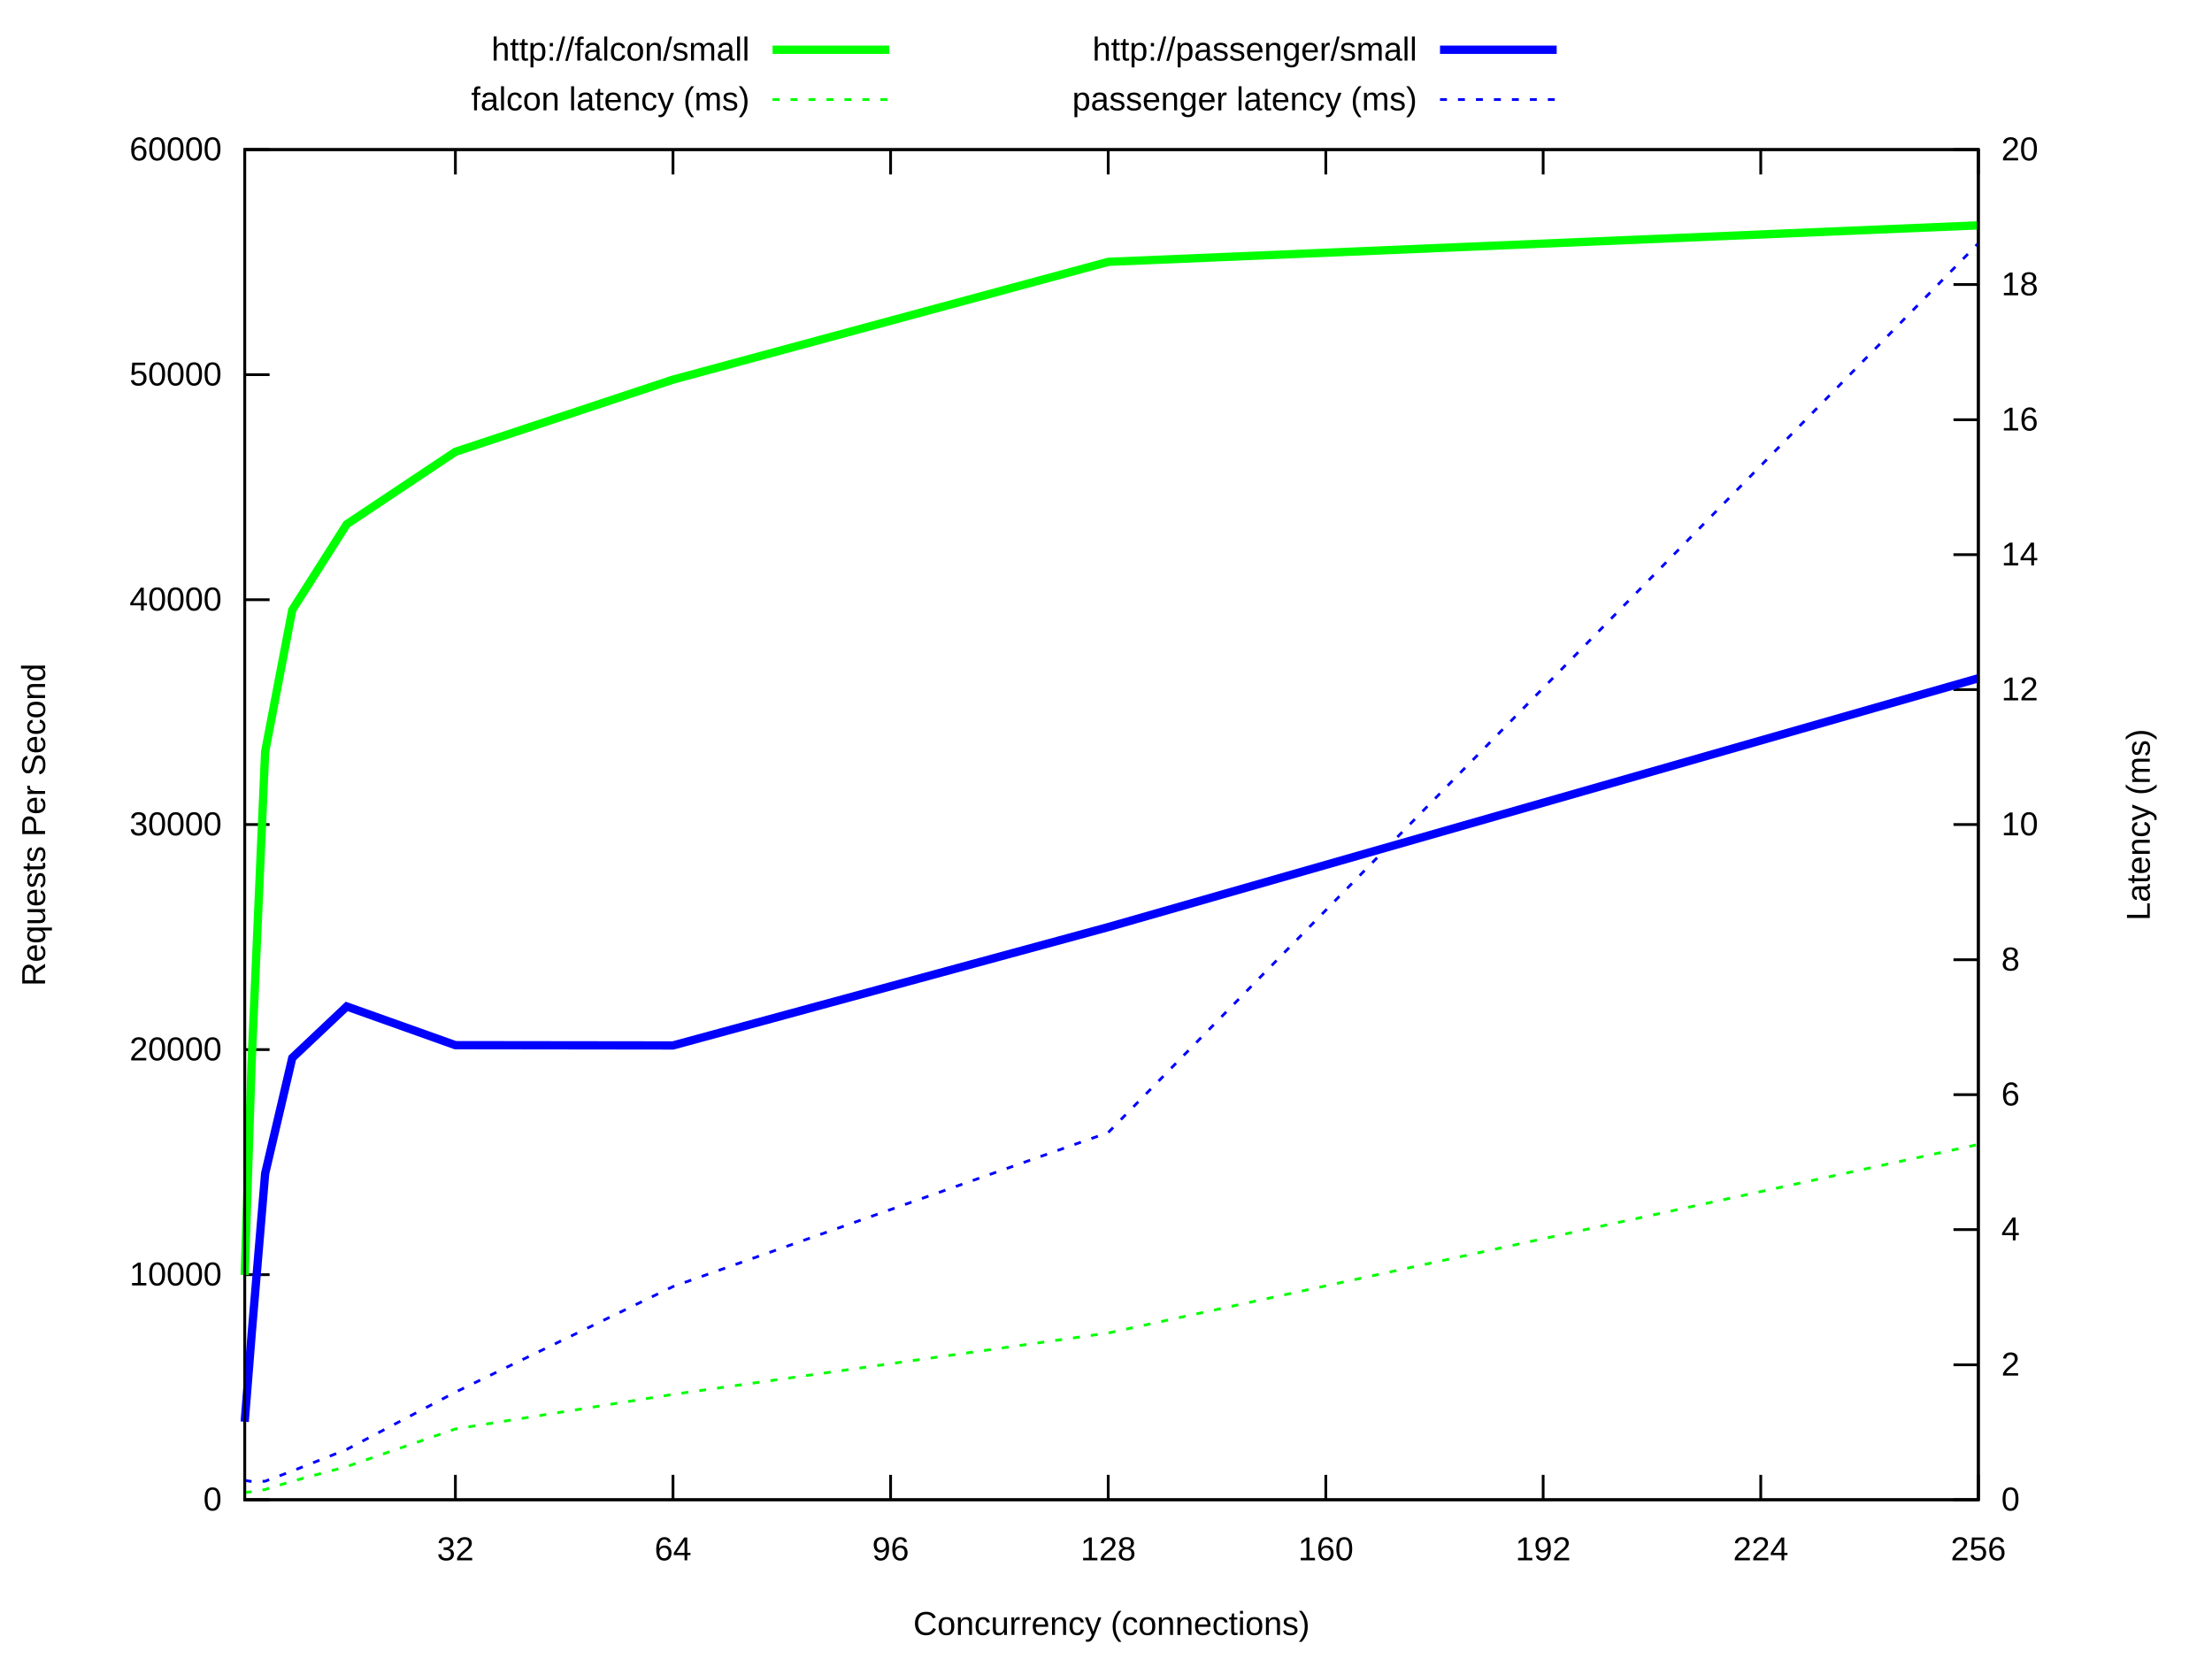
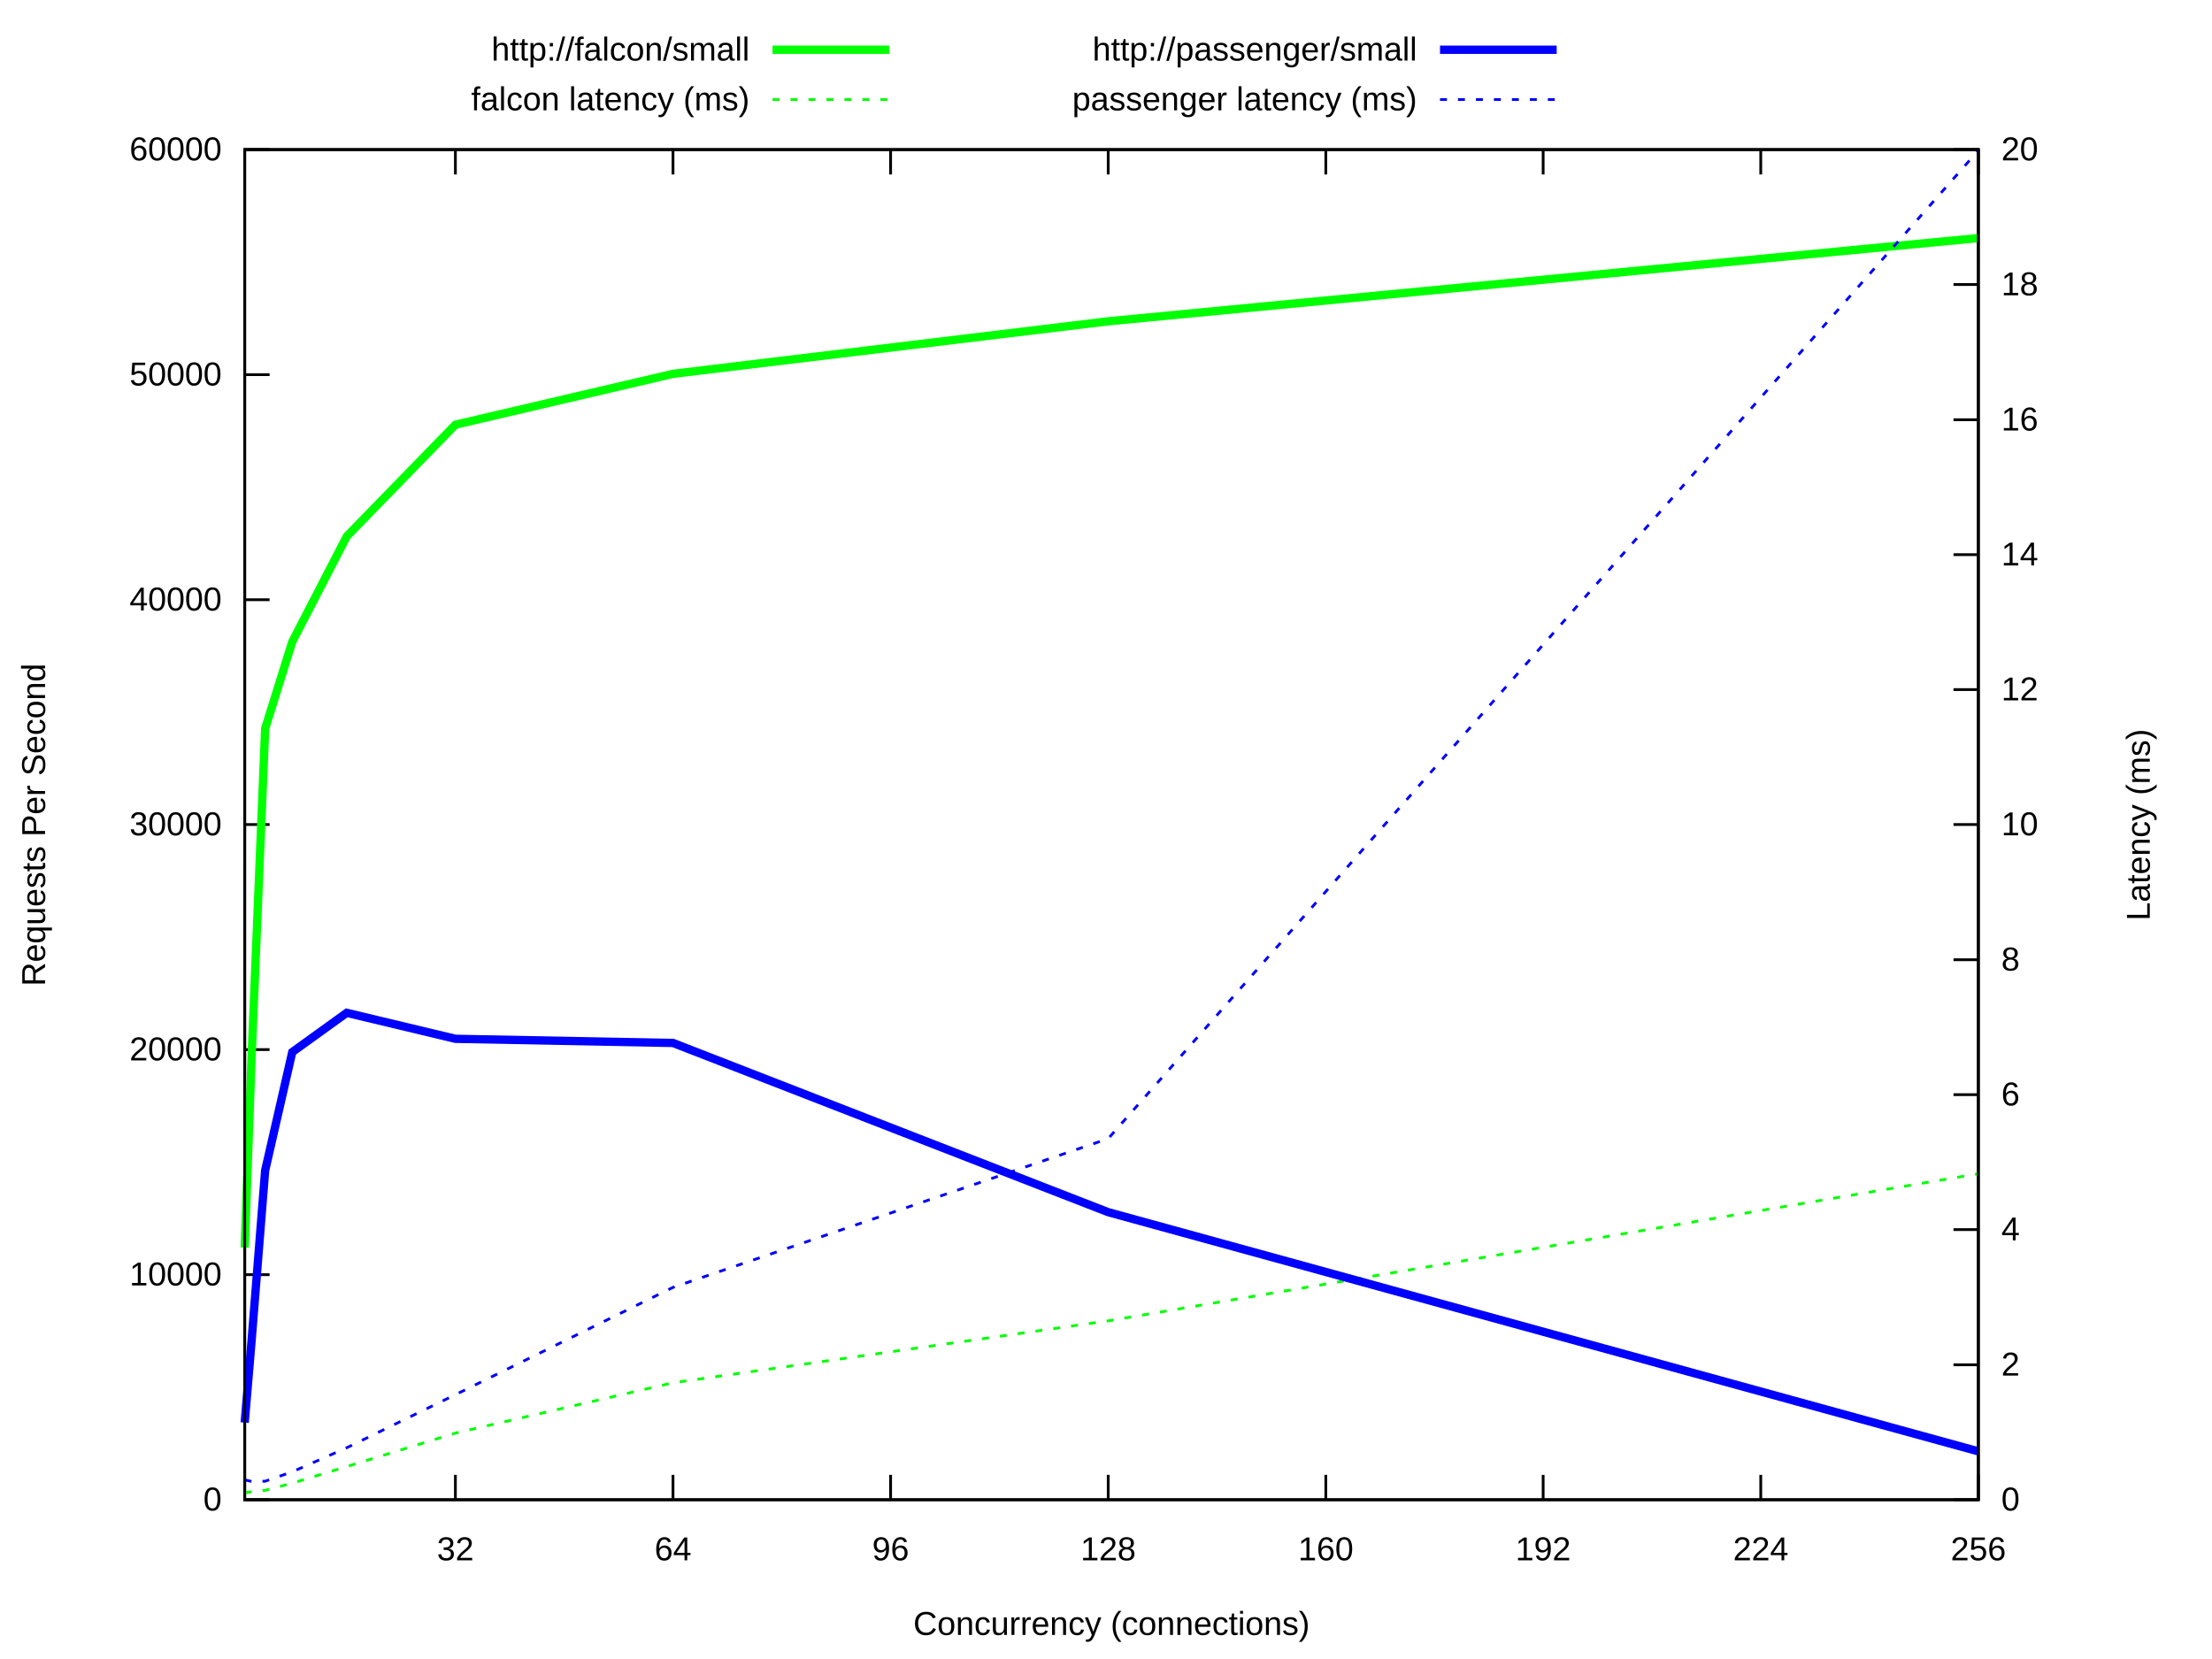
<svg xmlns="http://www.w3.org/2000/svg" xmlns:xlink="http://www.w3.org/1999/xlink" width="800" height="600" viewBox="0 0 800 600">
  <g id="gnuplot_canvas">
    <rect x="0" y="0" width="800" height="600" fill="none" />
    <defs>
      <circle id="gpDot" r="0.5" stroke-width="0.5" stroke="currentColor" />
      <path id="gpPt0" stroke-width="0.222" stroke="currentColor" d="M-1,0 h2 M0,-1 v2" />
      <path id="gpPt1" stroke-width="0.222" stroke="currentColor" d="M-1,-1 L1,1 M1,-1 L-1,1" />
      <path id="gpPt2" stroke-width="0.222" stroke="currentColor" d="M-1,0 L1,0 M0,-1 L0,1 M-1,-1 L1,1 M-1,1 L1,-1" />
      <rect id="gpPt3" stroke-width="0.222" stroke="currentColor" x="-1" y="-1" width="2" height="2" />
      <rect id="gpPt4" stroke-width="0.222" stroke="currentColor" fill="currentColor" x="-1" y="-1" width="2" height="2" />
      <circle id="gpPt5" stroke-width="0.222" stroke="currentColor" cx="0" cy="0" r="1" />
      <use xlink:href="#gpPt5" id="gpPt6" fill="currentColor" stroke="none" />
      <path id="gpPt7" stroke-width="0.222" stroke="currentColor" d="M0,-1.33 L-1.33,0.67 L1.33,0.67 z" />
      <use xlink:href="#gpPt7" id="gpPt8" fill="currentColor" stroke="none" />
      <use xlink:href="#gpPt7" id="gpPt9" stroke="currentColor" transform="rotate(180)" />
      <use xlink:href="#gpPt9" id="gpPt10" fill="currentColor" stroke="none" />
      <use xlink:href="#gpPt3" id="gpPt11" stroke="currentColor" transform="rotate(45)" />
      <use xlink:href="#gpPt11" id="gpPt12" fill="currentColor" stroke="none" />
      <path id="gpPt13" stroke-width="0.222" stroke="currentColor" d="M0,1.330 L1.265,0.411 L0.782,-1.067 L-0.782,-1.076 L-1.265,0.411 z" />
      <use xlink:href="#gpPt13" id="gpPt14" fill="currentColor" stroke="none" />
      <filter id="textbox" filterUnits="objectBoundingBox" x="0" y="0" height="1" width="1">
        <feFlood flood-color="white" flood-opacity="1" result="bgnd" />
        <feComposite in="SourceGraphic" in2="bgnd" operator="atop" />
      </filter>
      <filter id="greybox" filterUnits="objectBoundingBox" x="0" y="0" height="1" width="1">
        <feFlood flood-color="lightgrey" flood-opacity="1" result="grey" />
        <feComposite in="SourceGraphic" in2="grey" operator="atop" />
      </filter>
    </defs>
    <g fill="none" color="white" stroke="currentColor" stroke-width="1.00" stroke-linecap="butt" stroke-linejoin="miter">
</g>
    <g fill="none" color="black" stroke="currentColor" stroke-width="1.00" stroke-linecap="butt" stroke-linejoin="miter">
      <path stroke="black" d="M88.5,542.4 L97.5,542.4  " />
      <g transform="translate(80.2,546.3)" stroke="none" fill="black" font-family="Arial" font-size="12.00" text-anchor="end">
        <text>
          <tspan font-family="Arial"> 0</tspan>
        </text>
      </g>
    </g>
    <g fill="none" color="black" stroke="currentColor" stroke-width="1.00" stroke-linecap="butt" stroke-linejoin="miter">
      <path stroke="black" d="M88.5,461.0 L97.5,461.0  " />
      <g transform="translate(80.2,464.9)" stroke="none" fill="black" font-family="Arial" font-size="12.00" text-anchor="end">
        <text>
          <tspan font-family="Arial"> 10000</tspan>
        </text>
      </g>
    </g>
    <g fill="none" color="black" stroke="currentColor" stroke-width="1.00" stroke-linecap="butt" stroke-linejoin="miter">
      <path stroke="black" d="M88.5,379.6 L97.5,379.6  " />
      <g transform="translate(80.2,383.5)" stroke="none" fill="black" font-family="Arial" font-size="12.00" text-anchor="end">
        <text>
          <tspan font-family="Arial"> 20000</tspan>
        </text>
      </g>
    </g>
    <g fill="none" color="black" stroke="currentColor" stroke-width="1.00" stroke-linecap="butt" stroke-linejoin="miter">
      <path stroke="black" d="M88.5,298.2 L97.5,298.2  " />
      <g transform="translate(80.2,302.1)" stroke="none" fill="black" font-family="Arial" font-size="12.00" text-anchor="end">
        <text>
          <tspan font-family="Arial"> 30000</tspan>
        </text>
      </g>
    </g>
    <g fill="none" color="black" stroke="currentColor" stroke-width="1.00" stroke-linecap="butt" stroke-linejoin="miter">
      <path stroke="black" d="M88.5,216.9 L97.5,216.9  " />
      <g transform="translate(80.2,220.8)" stroke="none" fill="black" font-family="Arial" font-size="12.00" text-anchor="end">
        <text>
          <tspan font-family="Arial"> 40000</tspan>
        </text>
      </g>
    </g>
    <g fill="none" color="black" stroke="currentColor" stroke-width="1.00" stroke-linecap="butt" stroke-linejoin="miter">
      <path stroke="black" d="M88.5,135.5 L97.5,135.5  " />
      <g transform="translate(80.2,139.4)" stroke="none" fill="black" font-family="Arial" font-size="12.00" text-anchor="end">
        <text>
          <tspan font-family="Arial"> 50000</tspan>
        </text>
      </g>
    </g>
    <g fill="none" color="black" stroke="currentColor" stroke-width="1.00" stroke-linecap="butt" stroke-linejoin="miter">
      <path stroke="black" d="M88.5,54.1 L97.5,54.1  " />
      <g transform="translate(80.2,58.0)" stroke="none" fill="black" font-family="Arial" font-size="12.00" text-anchor="end">
        <text>
          <tspan font-family="Arial"> 60000</tspan>
        </text>
      </g>
    </g>
    <g fill="none" color="black" stroke="currentColor" stroke-width="1.00" stroke-linecap="butt" stroke-linejoin="miter">
      <path stroke="black" d="M164.7,542.4 L164.7,533.4 M164.7,54.1 L164.7,63.1  " />
      <g transform="translate(164.7,564.3)" stroke="none" fill="black" font-family="Arial" font-size="12.00" text-anchor="middle">
        <text>
          <tspan font-family="Arial"> 32</tspan>
        </text>
      </g>
    </g>
    <g fill="none" color="black" stroke="currentColor" stroke-width="1.00" stroke-linecap="butt" stroke-linejoin="miter">
      <path stroke="black" d="M243.4,542.4 L243.4,533.4 M243.4,54.1 L243.4,63.1  " />
      <g transform="translate(243.4,564.3)" stroke="none" fill="black" font-family="Arial" font-size="12.00" text-anchor="middle">
        <text>
          <tspan font-family="Arial"> 64</tspan>
        </text>
      </g>
    </g>
    <g fill="none" color="black" stroke="currentColor" stroke-width="1.00" stroke-linecap="butt" stroke-linejoin="miter">
      <path stroke="black" d="M322.1,542.4 L322.1,533.4 M322.1,54.1 L322.1,63.1  " />
      <g transform="translate(322.1,564.3)" stroke="none" fill="black" font-family="Arial" font-size="12.00" text-anchor="middle">
        <text>
          <tspan font-family="Arial"> 96</tspan>
        </text>
      </g>
    </g>
    <g fill="none" color="black" stroke="currentColor" stroke-width="1.00" stroke-linecap="butt" stroke-linejoin="miter">
      <path stroke="black" d="M400.8,542.4 L400.8,533.4 M400.8,54.1 L400.8,63.1  " />
      <g transform="translate(400.8,564.3)" stroke="none" fill="black" font-family="Arial" font-size="12.00" text-anchor="middle">
        <text>
          <tspan font-family="Arial"> 128</tspan>
        </text>
      </g>
    </g>
    <g fill="none" color="black" stroke="currentColor" stroke-width="1.00" stroke-linecap="butt" stroke-linejoin="miter">
      <path stroke="black" d="M479.5,542.4 L479.5,533.4 M479.5,54.1 L479.5,63.1  " />
      <g transform="translate(479.5,564.3)" stroke="none" fill="black" font-family="Arial" font-size="12.00" text-anchor="middle">
        <text>
          <tspan font-family="Arial"> 160</tspan>
        </text>
      </g>
    </g>
    <g fill="none" color="black" stroke="currentColor" stroke-width="1.00" stroke-linecap="butt" stroke-linejoin="miter">
      <path stroke="black" d="M558.1,542.4 L558.1,533.4 M558.1,54.1 L558.1,63.1  " />
      <g transform="translate(558.1,564.3)" stroke="none" fill="black" font-family="Arial" font-size="12.00" text-anchor="middle">
        <text>
          <tspan font-family="Arial"> 192</tspan>
        </text>
      </g>
    </g>
    <g fill="none" color="black" stroke="currentColor" stroke-width="1.00" stroke-linecap="butt" stroke-linejoin="miter">
      <path stroke="black" d="M636.8,542.4 L636.8,533.4 M636.8,54.1 L636.8,63.1  " />
      <g transform="translate(636.8,564.3)" stroke="none" fill="black" font-family="Arial" font-size="12.00" text-anchor="middle">
        <text>
          <tspan font-family="Arial"> 224</tspan>
        </text>
      </g>
    </g>
    <g fill="none" color="black" stroke="currentColor" stroke-width="1.00" stroke-linecap="butt" stroke-linejoin="miter">
      <path stroke="black" d="M715.5,542.4 L715.5,533.4 M715.5,54.1 L715.5,63.1  " />
      <g transform="translate(715.5,564.3)" stroke="none" fill="black" font-family="Arial" font-size="12.00" text-anchor="middle">
        <text>
          <tspan font-family="Arial"> 256</tspan>
        </text>
      </g>
    </g>
    <g fill="none" color="black" stroke="currentColor" stroke-width="1.00" stroke-linecap="butt" stroke-linejoin="miter">
      <path stroke="black" d="M715.5,542.4 L706.5,542.4  " />
      <g transform="translate(723.8,546.3)" stroke="none" fill="black" font-family="Arial" font-size="12.00" text-anchor="start">
        <text>
          <tspan font-family="Arial"> 0</tspan>
        </text>
      </g>
    </g>
    <g fill="none" color="black" stroke="currentColor" stroke-width="1.00" stroke-linecap="butt" stroke-linejoin="miter">
      <path stroke="black" d="M715.5,493.6 L706.5,493.6  " />
      <g transform="translate(723.8,497.5)" stroke="none" fill="black" font-family="Arial" font-size="12.00" text-anchor="start">
        <text>
          <tspan font-family="Arial"> 2</tspan>
        </text>
      </g>
    </g>
    <g fill="none" color="black" stroke="currentColor" stroke-width="1.00" stroke-linecap="butt" stroke-linejoin="miter">
      <path stroke="black" d="M715.5,444.7 L706.5,444.7  " />
      <g transform="translate(723.8,448.6)" stroke="none" fill="black" font-family="Arial" font-size="12.00" text-anchor="start">
        <text>
          <tspan font-family="Arial"> 4</tspan>
        </text>
      </g>
    </g>
    <g fill="none" color="black" stroke="currentColor" stroke-width="1.00" stroke-linecap="butt" stroke-linejoin="miter">
      <path stroke="black" d="M715.5,395.9 L706.5,395.9  " />
      <g transform="translate(723.8,399.8)" stroke="none" fill="black" font-family="Arial" font-size="12.00" text-anchor="start">
        <text>
          <tspan font-family="Arial"> 6</tspan>
        </text>
      </g>
    </g>
    <g fill="none" color="black" stroke="currentColor" stroke-width="1.00" stroke-linecap="butt" stroke-linejoin="miter">
      <path stroke="black" d="M715.5,347.1 L706.5,347.1  " />
      <g transform="translate(723.8,351.0)" stroke="none" fill="black" font-family="Arial" font-size="12.00" text-anchor="start">
        <text>
          <tspan font-family="Arial"> 8</tspan>
        </text>
      </g>
    </g>
    <g fill="none" color="black" stroke="currentColor" stroke-width="1.00" stroke-linecap="butt" stroke-linejoin="miter">
      <path stroke="black" d="M715.5,298.2 L706.5,298.2  " />
      <g transform="translate(723.8,302.1)" stroke="none" fill="black" font-family="Arial" font-size="12.00" text-anchor="start">
        <text>
          <tspan font-family="Arial"> 10</tspan>
        </text>
      </g>
    </g>
    <g fill="none" color="black" stroke="currentColor" stroke-width="1.00" stroke-linecap="butt" stroke-linejoin="miter">
      <path stroke="black" d="M715.5,249.4 L706.5,249.4  " />
      <g transform="translate(723.8,253.3)" stroke="none" fill="black" font-family="Arial" font-size="12.00" text-anchor="start">
        <text>
          <tspan font-family="Arial"> 12</tspan>
        </text>
      </g>
    </g>
    <g fill="none" color="black" stroke="currentColor" stroke-width="1.00" stroke-linecap="butt" stroke-linejoin="miter">
      <path stroke="black" d="M715.5,200.6 L706.5,200.6  " />
      <g transform="translate(723.8,204.5)" stroke="none" fill="black" font-family="Arial" font-size="12.00" text-anchor="start">
        <text>
          <tspan font-family="Arial"> 14</tspan>
        </text>
      </g>
    </g>
    <g fill="none" color="black" stroke="currentColor" stroke-width="1.00" stroke-linecap="butt" stroke-linejoin="miter">
      <path stroke="black" d="M715.5,151.8 L706.5,151.8  " />
      <g transform="translate(723.8,155.7)" stroke="none" fill="black" font-family="Arial" font-size="12.00" text-anchor="start">
        <text>
          <tspan font-family="Arial"> 16</tspan>
        </text>
      </g>
    </g>
    <g fill="none" color="black" stroke="currentColor" stroke-width="1.00" stroke-linecap="butt" stroke-linejoin="miter">
      <path stroke="black" d="M715.5,102.9 L706.5,102.9  " />
      <g transform="translate(723.8,106.8)" stroke="none" fill="black" font-family="Arial" font-size="12.00" text-anchor="start">
        <text>
          <tspan font-family="Arial"> 18</tspan>
        </text>
      </g>
    </g>
    <g fill="none" color="black" stroke="currentColor" stroke-width="1.00" stroke-linecap="butt" stroke-linejoin="miter">
      <path stroke="black" d="M715.5,54.1 L706.5,54.1  " />
      <g transform="translate(723.8,58.0)" stroke="none" fill="black" font-family="Arial" font-size="12.00" text-anchor="start">
        <text>
          <tspan font-family="Arial"> 20</tspan>
        </text>
      </g>
    </g>
    <g fill="none" color="black" stroke="currentColor" stroke-width="1.00" stroke-linecap="butt" stroke-linejoin="miter">
</g>
    <g fill="none" color="black" stroke="currentColor" stroke-width="1.00" stroke-linecap="butt" stroke-linejoin="miter">
      <path stroke="black" d="M88.5,54.1 L88.5,542.4 L715.5,542.4 L715.5,54.1 L88.5,54.1 Z  " />
    </g>
    <g fill="none" color="black" stroke="currentColor" stroke-width="1.00" stroke-linecap="butt" stroke-linejoin="miter">
      <g transform="translate(16.3,298.3) rotate(270)" stroke="none" fill="black" font-family="Arial" font-size="12.00" text-anchor="middle">
        <text>
          <tspan font-family="Arial">Requests Per Second</tspan>
        </text>
      </g>
    </g>
    <g fill="none" color="black" stroke="currentColor" stroke-width="1.00" stroke-linecap="butt" stroke-linejoin="miter">
      <g transform="translate(777.5,298.3) rotate(270)" stroke="none" fill="black" font-family="Arial" font-size="12.00" text-anchor="middle">
        <text>
          <tspan font-family="Arial">Latency (ms)</tspan>
        </text>
      </g>
    </g>
    <g fill="none" color="black" stroke="currentColor" stroke-width="1.00" stroke-linecap="butt" stroke-linejoin="miter">
      <g transform="translate(402.0,591.3)" stroke="none" fill="black" font-family="Arial" font-size="12.00" text-anchor="middle">
        <text>
          <tspan font-family="Arial">Concurrency (connections)</tspan>
        </text>
      </g>
    </g>
    <g fill="none" color="black" stroke="currentColor" stroke-width="1.00" stroke-linecap="butt" stroke-linejoin="miter">
</g>
    <g id="gnuplot_plot_1">
      <g fill="none" color="white" stroke="currentColor" stroke-width="3.00" stroke-linecap="butt" stroke-linejoin="miter">
</g>
      <g fill="none" color="black" stroke="currentColor" stroke-width="3.00" stroke-linecap="butt" stroke-linejoin="miter">
        <g transform="translate(271.1,21.9)" stroke="none" fill="black" font-family="Arial" font-size="12.00" text-anchor="end">
          <text>
            <tspan font-family="Arial">http://falcon/small</tspan>
          </text>
        </g>
      </g>
      <g fill="none" color="black" stroke="currentColor" stroke-width="3.00" stroke-linecap="butt" stroke-linejoin="miter">
-         <path stroke="rgb(  0, 255,   0)" d="M279.4,18.0 L321.6,18.0 M88.5,461.1 L91.0,384.2 L95.9,271.8 L105.7,220.6 L125.4,189.6 L164.7,163.4   L243.4,137.3 L400.8,94.7 L715.5,81.5  " />
+         <path stroke="rgb(  0, 255,   0)" d="M279.4,18.0 L321.6,18.0 M88.5,451.2 L91.0,382.2 L95.9,263.5 L105.7,232.1 L125.4,194.0 L164.7,153.6   L243.4,135.2 L400.8,116.2 L715.5,86.1  " />
      </g>
    </g>
    <g id="gnuplot_plot_2">
      <g fill="none" color="white" stroke="rgb(  0, 255,   0)" stroke-width="1.00" stroke-linecap="butt" stroke-linejoin="miter">
</g>
      <g fill="none" color="black" stroke="currentColor" stroke-width="1.00" stroke-linecap="butt" stroke-linejoin="miter">
        <g transform="translate(271.1,39.9)" stroke="none" fill="black" font-family="Arial" font-size="12.00" text-anchor="end">
          <text>
            <tspan font-family="Arial">falcon latency (ms)</tspan>
          </text>
        </g>
      </g>
      <g fill="none" color="black" stroke="currentColor" stroke-width="1.00" stroke-linecap="butt" stroke-linejoin="miter">
-         <path stroke="rgb(  0, 255,   0)" stroke-dasharray="2.5,4.0" d="M279.4,36.0 L321.6,36.0 M88.5,539.8 L91.0,539.5 L95.9,538.7 L105.7,535.7 L125.4,530.4 L164.7,516.8   L243.4,504.3 L400.8,482.1 L715.5,413.9  " />
+         <path stroke="rgb(  0, 255,   0)" stroke-dasharray="2.5,4.0" d="M279.4,36.0 L321.6,36.0 M88.5,539.9 L91.0,539.5 L95.9,539.0 L105.7,536.4 L125.4,530.4 L164.7,518.3   L243.4,500.1 L400.8,477.7 L715.5,424.5  " />
      </g>
    </g>
    <g id="gnuplot_plot_3">
      <g fill="none" color="white" stroke="rgb(  0, 255,   0)" stroke-width="3.00" stroke-linecap="butt" stroke-linejoin="miter">
</g>
      <g fill="none" color="black" stroke="currentColor" stroke-width="3.00" stroke-linecap="butt" stroke-linejoin="miter">
        <g transform="translate(512.5,21.9)" stroke="none" fill="black" font-family="Arial" font-size="12.00" text-anchor="end">
          <text>
            <tspan font-family="Arial">http://passenger/small</tspan>
          </text>
        </g>
      </g>
      <g fill="none" color="black" stroke="currentColor" stroke-width="3.00" stroke-linecap="butt" stroke-linejoin="miter">
-         <path stroke="rgb(  0,   0, 255)" d="M520.8,18.0 L563.0,18.0 M88.5,514.2 L91.0,482.7 L95.9,424.4 L105.7,382.6 L125.4,364.0 L164.7,378.0   L243.4,378.1 L400.8,335.3 L715.5,245.3  " />
+         <path stroke="rgb(  0,   0, 255)" d="M520.8,18.0 L563.0,18.0 M88.5,514.5 L91.0,484.8 L95.9,423.3 L105.7,380.5 L125.4,366.3 L164.7,375.7   L243.4,377.2 L400.8,438.4 L715.5,524.9  " />
      </g>
    </g>
    <g id="gnuplot_plot_4">
      <g fill="none" color="white" stroke="rgb(  0,   0, 255)" stroke-width="1.00" stroke-linecap="butt" stroke-linejoin="miter">
</g>
      <g fill="none" color="black" stroke="currentColor" stroke-width="1.00" stroke-linecap="butt" stroke-linejoin="miter">
        <g transform="translate(512.5,39.9)" stroke="none" fill="black" font-family="Arial" font-size="12.00" text-anchor="end">
          <text>
            <tspan font-family="Arial">passenger latency (ms)</tspan>
          </text>
        </g>
      </g>
      <g fill="none" color="black" stroke="currentColor" stroke-width="1.00" stroke-linecap="butt" stroke-linejoin="miter">
-         <path stroke="rgb(  0,   0, 255)" stroke-dasharray="2.5,4.0" d="M520.8,36.0 L563.0,36.0 M88.5,535.4 L91.0,535.8 L95.9,535.7 L105.7,532.0 L125.4,524.2 L164.7,503.5   L243.4,465.3 L400.8,409.6 L715.5,88.0  " />
+         <path stroke="rgb(  0,   0, 255)" stroke-dasharray="2.5,4.0" d="M520.8,36.0 L563.0,36.0 M88.5,535.2 L91.0,535.8 L95.9,535.7 L105.7,532.3 L125.4,523.6 L164.7,504.4   L243.4,465.6 L400.8,411.8 L715.5,54.4  " />
      </g>
    </g>
    <g fill="none" color="white" stroke="rgb(  0,   0, 255)" stroke-width="2.00" stroke-linecap="butt" stroke-linejoin="miter">
</g>
    <g fill="none" color="black" stroke="currentColor" stroke-width="2.00" stroke-linecap="butt" stroke-linejoin="miter">
</g>
    <g fill="none" color="black" stroke="black" stroke-width="1.00" stroke-linecap="butt" stroke-linejoin="miter">
</g>
    <g fill="none" color="black" stroke="currentColor" stroke-width="1.00" stroke-linecap="butt" stroke-linejoin="miter">
      <path stroke="black" d="M88.5,54.1 L88.5,542.4 L715.5,542.4 L715.5,54.1 L88.5,54.1 Z  " />
    </g>
    <g fill="none" color="black" stroke="currentColor" stroke-width="1.00" stroke-linecap="butt" stroke-linejoin="miter">
</g>
  </g>
</svg>
